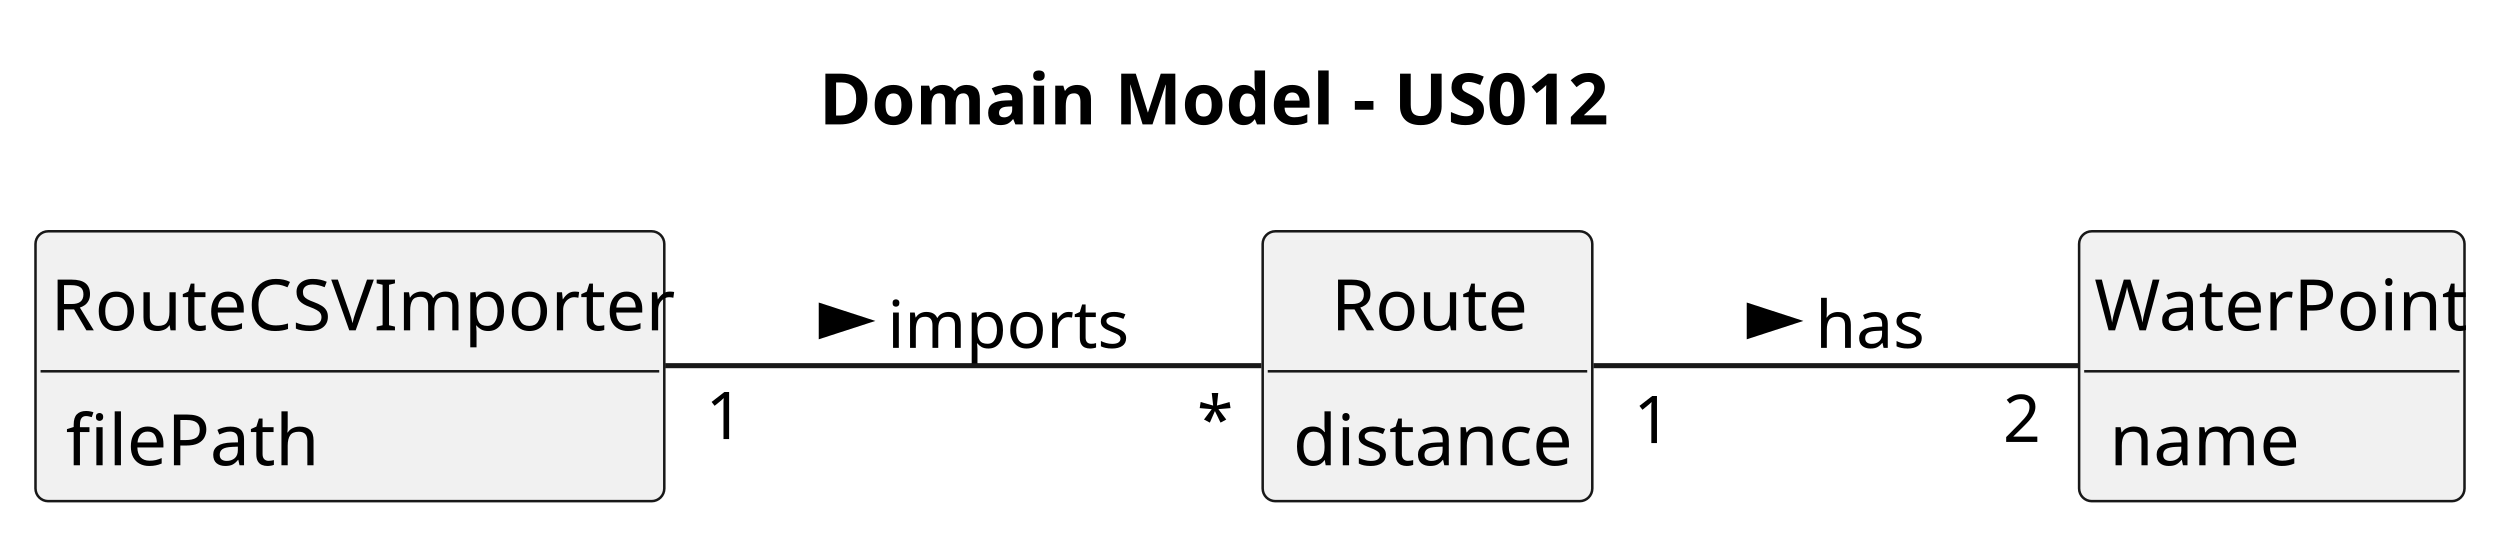
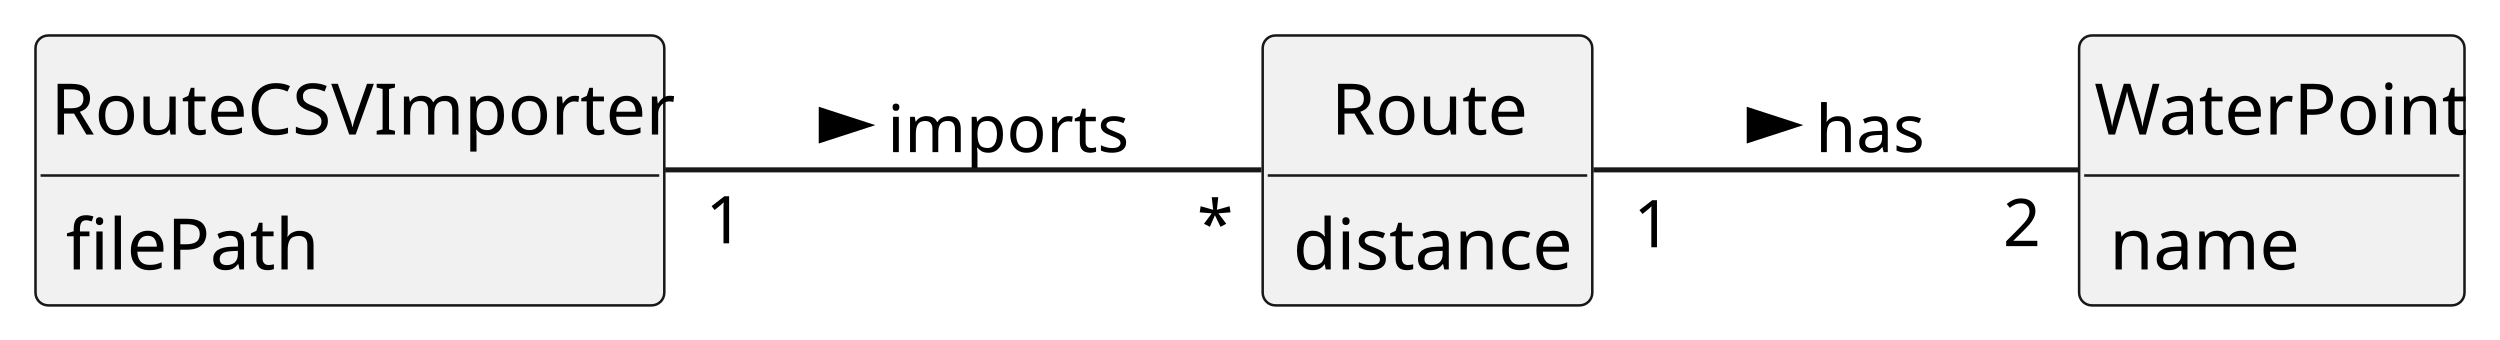
- <svg xmlns="http://www.w3.org/2000/svg" contentStyleType="text/css" height="105px" preserveAspectRatio="none" style="width:493px;height:105px;background:#FFFFFF;" version="1.1" viewBox="0 0 493 105" width="493px" zoomAndPan="magnify">
+ <svg xmlns="http://www.w3.org/2000/svg" contentStyleType="text/css" height="67px" preserveAspectRatio="none" style="width:493px;height:67px;background:#FFFFFF;" version="1.1" viewBox="0 0 493 67" width="493px" zoomAndPan="magnify">
  <defs />
  <g>
-     <text fill="#000000" font-family="sans-serif" font-size="14" font-weight="bold" lengthAdjust="spacing" textLength="156" x="161.5" y="24.533">Domain Model - US012</text>
    <g id="elem_WaterPoint">
-       <rect codeLine="14" fill="#F1F1F1" height="53.219" id="WaterPoint" rx="2.5" ry="2.5" style="stroke:#181818;stroke-width:0.5;" width="76" x="410" y="45.609" />
-       <text fill="#000000" font-family="sans-serif" font-size="14" lengthAdjust="spacing" textLength="70" x="413" y="65.143">WaterPoint</text>
-       <line style="stroke:#181818;stroke-width:0.5;" x1="411" x2="485" y1="73.219" y2="73.219" />
-       <text fill="#000000" font-family="sans-serif" font-size="14" lengthAdjust="spacing" textLength="35" x="416" y="91.752">name</text>
+       <rect codeLine="14" fill="#F1F1F1" height="53.219" id="WaterPoint" rx="2.5" ry="2.5" style="stroke:#181818;stroke-width:0.5;" width="76" x="410" y="7" />
+       <text fill="#000000" font-family="sans-serif" font-size="14" lengthAdjust="spacing" textLength="70" x="413" y="26.533">WaterPoint</text>
+       <line style="stroke:#181818;stroke-width:0.5;" x1="411" x2="485" y1="34.609" y2="34.609" />
+       <text fill="#000000" font-family="sans-serif" font-size="14" lengthAdjust="spacing" textLength="35" x="416" y="53.143">name</text>
    </g>
    <g id="elem_Route">
-       <rect codeLine="19" fill="#F1F1F1" height="53.219" id="Route" rx="2.5" ry="2.5" style="stroke:#181818;stroke-width:0.5;" width="65" x="249" y="45.609" />
-       <text fill="#000000" font-family="sans-serif" font-size="14" lengthAdjust="spacing" textLength="38" x="262.5" y="65.143">Route</text>
-       <line style="stroke:#181818;stroke-width:0.5;" x1="250" x2="313" y1="73.219" y2="73.219" />
-       <text fill="#000000" font-family="sans-serif" font-size="14" lengthAdjust="spacing" textLength="53" x="255" y="91.752">distance</text>
+       <rect codeLine="19" fill="#F1F1F1" height="53.219" id="Route" rx="2.5" ry="2.5" style="stroke:#181818;stroke-width:0.5;" width="65" x="249" y="7" />
+       <text fill="#000000" font-family="sans-serif" font-size="14" lengthAdjust="spacing" textLength="38" x="262.5" y="26.533">Route</text>
+       <line style="stroke:#181818;stroke-width:0.5;" x1="250" x2="313" y1="34.609" y2="34.609" />
+       <text fill="#000000" font-family="sans-serif" font-size="14" lengthAdjust="spacing" textLength="53" x="255" y="53.143">distance</text>
    </g>
    <g id="elem_RouteCSVImporter">
-       <rect codeLine="24" fill="#F1F1F1" height="53.219" id="RouteCSVImporter" rx="2.5" ry="2.5" style="stroke:#181818;stroke-width:0.5;" width="124" x="7" y="45.609" />
-       <text fill="#000000" font-family="sans-serif" font-size="14" lengthAdjust="spacing" textLength="118" x="10" y="65.143">RouteCSVImporter</text>
-       <line style="stroke:#181818;stroke-width:0.5;" x1="8" x2="130" y1="73.219" y2="73.219" />
-       <text fill="#000000" font-family="sans-serif" font-size="14" lengthAdjust="spacing" textLength="47" x="13" y="91.752">filePath</text>
+       <rect codeLine="24" fill="#F1F1F1" height="53.219" id="RouteCSVImporter" rx="2.5" ry="2.5" style="stroke:#181818;stroke-width:0.5;" width="124" x="7" y="7" />
+       <text fill="#000000" font-family="sans-serif" font-size="14" lengthAdjust="spacing" textLength="118" x="10" y="26.533">RouteCSVImporter</text>
+       <line style="stroke:#181818;stroke-width:0.5;" x1="8" x2="130" y1="34.609" y2="34.609" />
+       <text fill="#000000" font-family="sans-serif" font-size="14" lengthAdjust="spacing" textLength="47" x="13" y="53.143">filePath</text>
    </g>
    <g id="link_Route_WaterPoint">
-       <path codeLine="28" d="M314.22,72.109 C341.57,72.109 381.1,72.109 409.92,72.109 " fill="none" id="Route-WaterPoint" style="stroke:#181818;stroke-width:1.0;" />
-       <polygon fill="#000000" points="354,63.285,344.955,60.346,344.955,66.224,354,63.285" style="stroke:#000000;stroke-width:1.0;" />
-       <text fill="#000000" font-family="sans-serif" font-size="13" lengthAdjust="spacing" textLength="21" x="358" y="68.605">has</text>
-       <text fill="#000000" font-family="sans-serif" font-size="13" lengthAdjust="spacing" textLength="7" x="322.143" y="87.369">1</text>
-       <text fill="#000000" font-family="sans-serif" font-size="13" lengthAdjust="spacing" textLength="7" x="394.994" y="87.142">2</text>
+       <path codeLine="28" d="M314.22,33.5 C341.57,33.5 381.1,33.5 409.92,33.5 " fill="none" id="Route-WaterPoint" style="stroke:#181818;stroke-width:1.0;" />
+       <polygon fill="#000000" points="354,24.676,344.955,21.737,344.955,27.615,354,24.676" style="stroke:#000000;stroke-width:1.0;" />
+       <text fill="#000000" font-family="sans-serif" font-size="13" lengthAdjust="spacing" textLength="21" x="358" y="29.995">has</text>
+       <text fill="#000000" font-family="sans-serif" font-size="13" lengthAdjust="spacing" textLength="7" x="322.143" y="48.76">1</text>
+       <text fill="#000000" font-family="sans-serif" font-size="13" lengthAdjust="spacing" textLength="7" x="394.994" y="48.533">2</text>
    </g>
    <g id="link_RouteCSVImporter_Route">
-       <path codeLine="29" d="M131.17,72.109 C169.65,72.109 217.72,72.109 248.76,72.109 " fill="none" id="RouteCSVImporter-Route" style="stroke:#181818;stroke-width:1.0;" />
-       <polygon fill="#000000" points="171,63.285,161.955,60.346,161.955,66.224,171,63.285" style="stroke:#000000;stroke-width:1.0;" />
-       <text fill="#000000" font-family="sans-serif" font-size="13" lengthAdjust="spacing" textLength="43" x="175" y="68.605">imports</text>
-       <text fill="#000000" font-family="sans-serif" font-size="13" lengthAdjust="spacing" textLength="7" x="139.173" y="86.588">1</text>
-       <text fill="#000000" font-family="sans-serif" font-size="13" lengthAdjust="spacing" textLength="5" x="236.051" y="87.369">*</text>
+       <path codeLine="29" d="M131.17,33.5 C169.65,33.5 217.72,33.5 248.76,33.5 " fill="none" id="RouteCSVImporter-Route" style="stroke:#181818;stroke-width:1.0;" />
+       <polygon fill="#000000" points="171,24.676,161.955,21.737,161.955,27.615,171,24.676" style="stroke:#000000;stroke-width:1.0;" />
+       <text fill="#000000" font-family="sans-serif" font-size="13" lengthAdjust="spacing" textLength="43" x="175" y="29.995">imports</text>
+       <text fill="#000000" font-family="sans-serif" font-size="13" lengthAdjust="spacing" textLength="7" x="139.173" y="47.978">1</text>
+       <text fill="#000000" font-family="sans-serif" font-size="13" lengthAdjust="spacing" textLength="5" x="236.051" y="48.76">*</text>
    </g>
  </g>
</svg>
